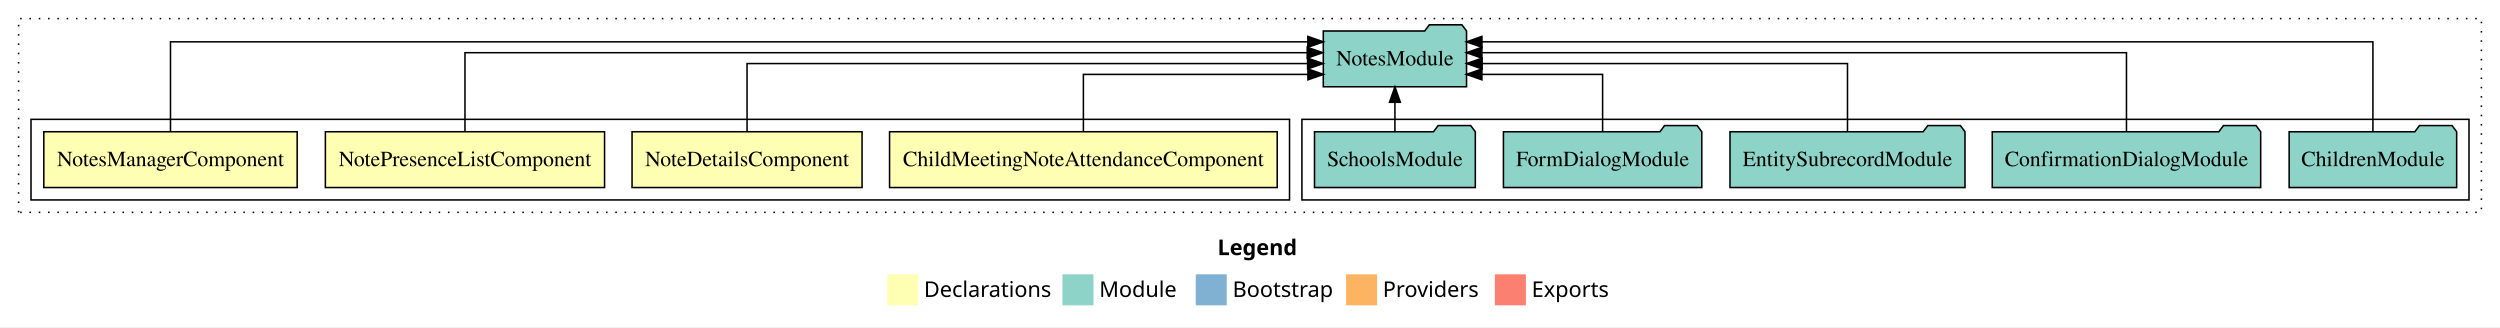
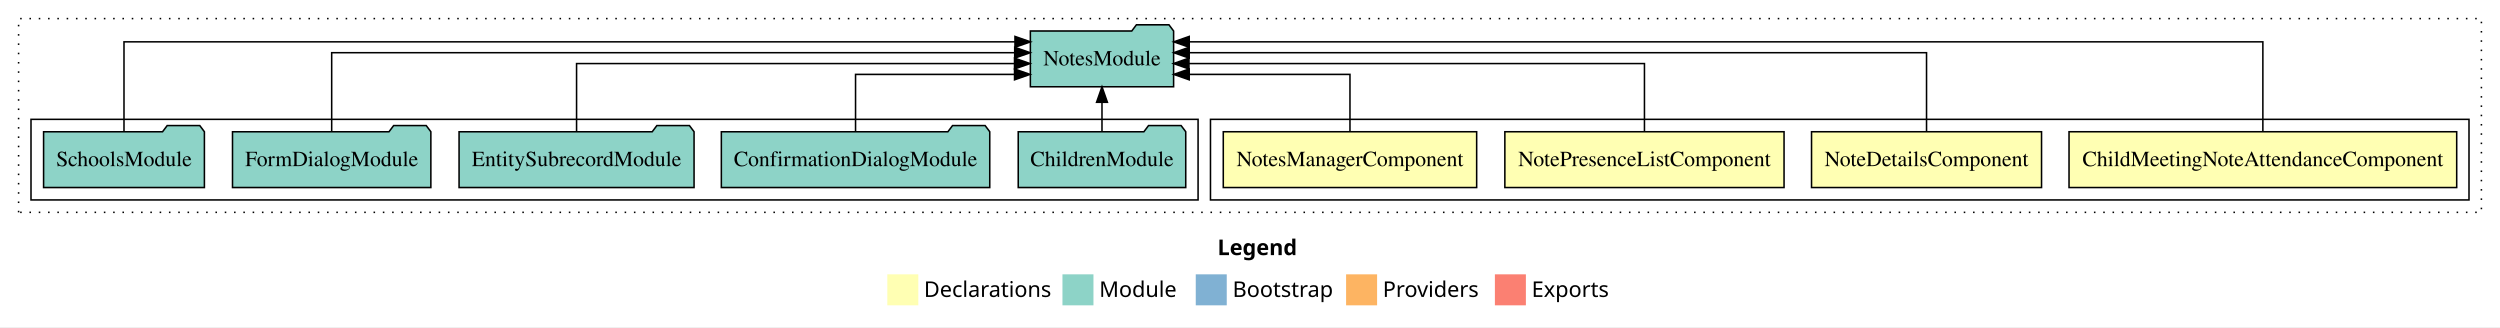
<svg xmlns="http://www.w3.org/2000/svg" width="1613pt" height="211pt" viewBox="0.00 0.00 1613.00 211.00">
  <g id="graph0" class="graph" transform="scale(1 1) rotate(0) translate(4 207)">
    <polygon fill="white" stroke="transparent" points="-4,4 -4,-207 1609,-207 1609,4 -4,4" />
    <text text-anchor="start" x="781.51" y="-42.4" font-family="sans-serif" font-weight="bold" font-size="14.00">Legend</text>
    <polygon fill="#ffffb3" stroke="transparent" points="568.5,-10 568.5,-30 588.5,-30 588.5,-10 568.5,-10" />
    <text text-anchor="start" x="592.13" y="-15.4" font-family="sans-serif" font-size="14.00">  Declarations</text>
    <polygon fill="#8dd3c7" stroke="transparent" points="681.5,-10 681.5,-30 701.5,-30 701.5,-10 681.5,-10" />
    <text text-anchor="start" x="705.23" y="-15.4" font-family="sans-serif" font-size="14.00">  Module</text>
    <polygon fill="#80b1d3" stroke="transparent" points="767.5,-10 767.5,-30 787.5,-30 787.5,-10 767.5,-10" />
    <text text-anchor="start" x="791.28" y="-15.4" font-family="sans-serif" font-size="14.00">  Bootstrap</text>
    <polygon fill="#fdb462" stroke="transparent" points="864.5,-10 864.5,-30 884.5,-30 884.5,-10 864.5,-10" />
    <text text-anchor="start" x="888.17" y="-15.4" font-family="sans-serif" font-size="14.00">  Providers</text>
    <polygon fill="#fb8072" stroke="transparent" points="960.5,-10 960.5,-30 980.5,-30 980.5,-10 960.5,-10" />
    <text text-anchor="start" x="984.23" y="-15.4" font-family="sans-serif" font-size="14.00">  Exports</text>
    <g id="clust1" class="cluster">
      <polygon fill="none" stroke="black" stroke-dasharray="1,5" points="8,-70 8,-195 1597,-195 1597,-70 8,-70" />
    </g>
+     <g id="clust2" class="cluster">
+       <polygon fill="none" stroke="black" points="777,-78 777,-130 1589,-130 1589,-78 777,-78" />
+     </g>
    <g id="clust7" class="cluster">
-       <polygon fill="none" stroke="black" points="836,-78 836,-130 1589,-130 1589,-78 836,-78" />
-     </g>
-     <g id="clust2" class="cluster">
-       <polygon fill="none" stroke="black" points="16,-78 16,-130 828,-130 828,-78 16,-78" />
+       <polygon fill="none" stroke="black" points="16,-78 16,-130 769,-130 769,-78 16,-78" />
    </g>
    <g id="node1" class="node">
-       <polygon fill="#ffffb3" stroke="black" points="820.06,-122 569.94,-122 569.94,-86 820.06,-86 820.06,-122" />
-       <text text-anchor="middle" x="695" y="-99.8" font-family="Times,serif" font-size="14.00">ChildMeetingNoteAttendanceComponent</text>
+       <polygon fill="#ffffb3" stroke="black" points="1581.06,-122 1330.94,-122 1330.94,-86 1581.06,-86 1581.06,-122" />
+       <text text-anchor="middle" x="1456" y="-99.8" font-family="Times,serif" font-size="14.00">ChildMeetingNoteAttendanceComponent</text>
    </g>
    <g id="node5" class="node">
-       <polygon fill="#8dd3c7" stroke="black" points="942.21,-187 939.21,-191 918.21,-191 915.21,-187 849.79,-187 849.79,-151 942.21,-151 942.21,-187" />
-       <text text-anchor="middle" x="896" y="-164.8" font-family="Times,serif" font-size="14.00">NotesModule</text>
+       <polygon fill="#8dd3c7" stroke="black" points="753.21,-187 750.21,-191 729.21,-191 726.21,-187 660.79,-187 660.79,-151 753.21,-151 753.21,-187" />
+       <text text-anchor="middle" x="707" y="-164.8" font-family="Times,serif" font-size="14.00">NotesModule</text>
    </g>
    <g id="edge1" class="edge">
-       <path fill="none" stroke="black" d="M695,-122.01C695,-138.05 695,-159 695,-159 695,-159 839.89,-159 839.89,-159" />
-       <polygon fill="black" stroke="black" points="839.89,-162.5 849.89,-159 839.89,-155.5 839.89,-162.5" />
+       <path fill="none" stroke="black" d="M1456,-122.01C1456,-144.49 1456,-180 1456,-180 1456,-180 763.29,-180 763.29,-180" />
+       <polygon fill="black" stroke="black" points="763.29,-176.5 753.29,-180 763.29,-183.5 763.29,-176.5" />
    </g>
    <g id="node2" class="node">
-       <polygon fill="#ffffb3" stroke="black" points="552.2,-122 403.8,-122 403.8,-86 552.2,-86 552.2,-122" />
-       <text text-anchor="middle" x="478" y="-99.8" font-family="Times,serif" font-size="14.00">NoteDetailsComponent</text>
+       <polygon fill="#ffffb3" stroke="black" points="1313.2,-122 1164.8,-122 1164.8,-86 1313.2,-86 1313.2,-122" />
+       <text text-anchor="middle" x="1239" y="-99.8" font-family="Times,serif" font-size="14.00">NoteDetailsComponent</text>
    </g>
    <g id="edge2" class="edge">
-       <path fill="none" stroke="black" d="M478,-122.27C478,-140.56 478,-166 478,-166 478,-166 839.67,-166 839.67,-166" />
-       <polygon fill="black" stroke="black" points="839.67,-169.5 849.67,-166 839.67,-162.5 839.67,-169.5" />
+       <path fill="none" stroke="black" d="M1239,-122.13C1239,-142.57 1239,-173 1239,-173 1239,-173 763.28,-173 763.28,-173" />
+       <polygon fill="black" stroke="black" points="763.28,-169.5 753.28,-173 763.28,-176.5 763.28,-169.5" />
    </g>
    <g id="node3" class="node">
-       <polygon fill="#ffffb3" stroke="black" points="386.07,-122 205.93,-122 205.93,-86 386.07,-86 386.07,-122" />
-       <text text-anchor="middle" x="296" y="-99.8" font-family="Times,serif" font-size="14.00">NotePresenceListComponent</text>
+       <polygon fill="#ffffb3" stroke="black" points="1147.07,-122 966.93,-122 966.93,-86 1147.07,-86 1147.07,-122" />
+       <text text-anchor="middle" x="1057" y="-99.8" font-family="Times,serif" font-size="14.00">NotePresenceListComponent</text>
    </g>
    <g id="edge3" class="edge">
-       <path fill="none" stroke="black" d="M296,-122.13C296,-142.57 296,-173 296,-173 296,-173 839.42,-173 839.42,-173" />
-       <polygon fill="black" stroke="black" points="839.42,-176.5 849.42,-173 839.42,-169.5 839.42,-176.5" />
+       <path fill="none" stroke="black" d="M1057,-122.27C1057,-140.56 1057,-166 1057,-166 1057,-166 763.12,-166 763.12,-166" />
+       <polygon fill="black" stroke="black" points="763.12,-162.5 753.12,-166 763.12,-169.5 763.12,-162.5" />
    </g>
    <g id="node4" class="node">
-       <polygon fill="#ffffb3" stroke="black" points="187.74,-122 24.26,-122 24.26,-86 187.74,-86 187.74,-122" />
-       <text text-anchor="middle" x="106" y="-99.8" font-family="Times,serif" font-size="14.00">NotesManagerComponent</text>
+       <polygon fill="#ffffb3" stroke="black" points="948.74,-122 785.26,-122 785.26,-86 948.74,-86 948.74,-122" />
+       <text text-anchor="middle" x="867" y="-99.8" font-family="Times,serif" font-size="14.00">NotesManagerComponent</text>
    </g>
    <g id="edge4" class="edge">
-       <path fill="none" stroke="black" d="M106,-122.01C106,-144.49 106,-180 106,-180 106,-180 839.82,-180 839.82,-180" />
-       <polygon fill="black" stroke="black" points="839.82,-183.5 849.82,-180 839.82,-176.5 839.82,-183.5" />
+       <path fill="none" stroke="black" d="M867,-122.01C867,-138.05 867,-159 867,-159 867,-159 763.28,-159 763.28,-159" />
+       <polygon fill="black" stroke="black" points="763.28,-155.5 753.28,-159 763.28,-162.5 763.28,-155.5" />
    </g>
    <g id="node6" class="node">
-       <polygon fill="#8dd3c7" stroke="black" points="1581.04,-122 1578.04,-126 1557.04,-126 1554.04,-122 1472.96,-122 1472.96,-86 1581.04,-86 1581.04,-122" />
-       <text text-anchor="middle" x="1527" y="-99.8" font-family="Times,serif" font-size="14.00">ChildrenModule</text>
+       <polygon fill="#8dd3c7" stroke="black" points="761.04,-122 758.04,-126 737.04,-126 734.04,-122 652.96,-122 652.96,-86 761.04,-86 761.04,-122" />
+       <text text-anchor="middle" x="707" y="-99.8" font-family="Times,serif" font-size="14.00">ChildrenModule</text>
    </g>
    <g id="edge5" class="edge">
-       <path fill="none" stroke="black" d="M1527,-122.01C1527,-144.49 1527,-180 1527,-180 1527,-180 952.14,-180 952.14,-180" />
-       <polygon fill="black" stroke="black" points="952.14,-176.5 942.14,-180 952.14,-183.5 952.14,-176.5" />
+       <path fill="none" stroke="black" d="M707,-122.11C707,-122.11 707,-140.99 707,-140.99" />
+       <polygon fill="black" stroke="black" points="703.5,-140.99 707,-150.99 710.5,-140.99 703.5,-140.99" />
    </g>
    <g id="node7" class="node">
-       <polygon fill="#8dd3c7" stroke="black" points="1454.59,-122 1451.59,-126 1430.59,-126 1427.59,-122 1281.41,-122 1281.41,-86 1454.59,-86 1454.59,-122" />
-       <text text-anchor="middle" x="1368" y="-99.8" font-family="Times,serif" font-size="14.00">ConfirmationDialogModule</text>
+       <polygon fill="#8dd3c7" stroke="black" points="634.59,-122 631.59,-126 610.59,-126 607.59,-122 461.41,-122 461.41,-86 634.59,-86 634.59,-122" />
+       <text text-anchor="middle" x="548" y="-99.8" font-family="Times,serif" font-size="14.00">ConfirmationDialogModule</text>
    </g>
    <g id="edge6" class="edge">
-       <path fill="none" stroke="black" d="M1368,-122.13C1368,-142.57 1368,-173 1368,-173 1368,-173 952.12,-173 952.12,-173" />
-       <polygon fill="black" stroke="black" points="952.12,-169.5 942.12,-173 952.12,-176.5 952.12,-169.5" />
+       <path fill="none" stroke="black" d="M548,-122.01C548,-138.05 548,-159 548,-159 548,-159 650.58,-159 650.58,-159" />
+       <polygon fill="black" stroke="black" points="650.58,-162.5 660.58,-159 650.58,-155.5 650.58,-162.5" />
    </g>
    <g id="node8" class="node">
-       <polygon fill="#8dd3c7" stroke="black" points="1263.81,-122 1260.81,-126 1239.81,-126 1236.81,-122 1112.19,-122 1112.19,-86 1263.81,-86 1263.81,-122" />
-       <text text-anchor="middle" x="1188" y="-99.8" font-family="Times,serif" font-size="14.00">EntitySubrecordModule</text>
+       <polygon fill="#8dd3c7" stroke="black" points="443.81,-122 440.81,-126 419.81,-126 416.81,-122 292.19,-122 292.19,-86 443.81,-86 443.81,-122" />
+       <text text-anchor="middle" x="368" y="-99.8" font-family="Times,serif" font-size="14.00">EntitySubrecordModule</text>
    </g>
    <g id="edge7" class="edge">
-       <path fill="none" stroke="black" d="M1188,-122.27C1188,-140.56 1188,-166 1188,-166 1188,-166 952.27,-166 952.27,-166" />
-       <polygon fill="black" stroke="black" points="952.27,-162.5 942.27,-166 952.27,-169.5 952.27,-162.5" />
+       <path fill="none" stroke="black" d="M368,-122.27C368,-140.56 368,-166 368,-166 368,-166 650.57,-166 650.57,-166" />
+       <polygon fill="black" stroke="black" points="650.57,-169.5 660.57,-166 650.57,-162.5 650.57,-169.5" />
    </g>
    <g id="node9" class="node">
-       <polygon fill="#8dd3c7" stroke="black" points="1093.99,-122 1090.99,-126 1069.99,-126 1066.99,-122 966.01,-122 966.01,-86 1093.99,-86 1093.99,-122" />
-       <text text-anchor="middle" x="1030" y="-99.8" font-family="Times,serif" font-size="14.00">FormDialogModule</text>
+       <polygon fill="#8dd3c7" stroke="black" points="273.99,-122 270.99,-126 249.99,-126 246.99,-122 146.01,-122 146.01,-86 273.99,-86 273.99,-122" />
+       <text text-anchor="middle" x="210" y="-99.8" font-family="Times,serif" font-size="14.00">FormDialogModule</text>
    </g>
    <g id="edge8" class="edge">
-       <path fill="none" stroke="black" d="M1030,-122.01C1030,-138.05 1030,-159 1030,-159 1030,-159 952.12,-159 952.12,-159" />
-       <polygon fill="black" stroke="black" points="952.12,-155.5 942.12,-159 952.12,-162.5 952.12,-155.5" />
+       <path fill="none" stroke="black" d="M210,-122.13C210,-142.57 210,-173 210,-173 210,-173 650.69,-173 650.69,-173" />
+       <polygon fill="black" stroke="black" points="650.69,-176.5 660.69,-173 650.69,-169.5 650.69,-176.5" />
    </g>
    <g id="node10" class="node">
-       <polygon fill="#8dd3c7" stroke="black" points="947.88,-122 944.88,-126 923.88,-126 920.88,-122 844.12,-122 844.12,-86 947.88,-86 947.88,-122" />
-       <text text-anchor="middle" x="896" y="-99.8" font-family="Times,serif" font-size="14.00">SchoolsModule</text>
+       <polygon fill="#8dd3c7" stroke="black" points="127.88,-122 124.88,-126 103.88,-126 100.88,-122 24.12,-122 24.12,-86 127.88,-86 127.88,-122" />
+       <text text-anchor="middle" x="76" y="-99.8" font-family="Times,serif" font-size="14.00">SchoolsModule</text>
    </g>
    <g id="edge9" class="edge">
-       <path fill="none" stroke="black" d="M896,-122.11C896,-122.11 896,-140.99 896,-140.99" />
-       <polygon fill="black" stroke="black" points="892.5,-140.99 896,-150.99 899.5,-140.99 892.5,-140.99" />
+       <path fill="none" stroke="black" d="M76,-122.01C76,-144.49 76,-180 76,-180 76,-180 650.86,-180 650.86,-180" />
+       <polygon fill="black" stroke="black" points="650.86,-183.5 660.86,-180 650.86,-176.5 650.86,-183.5" />
    </g>
  </g>
</svg>
